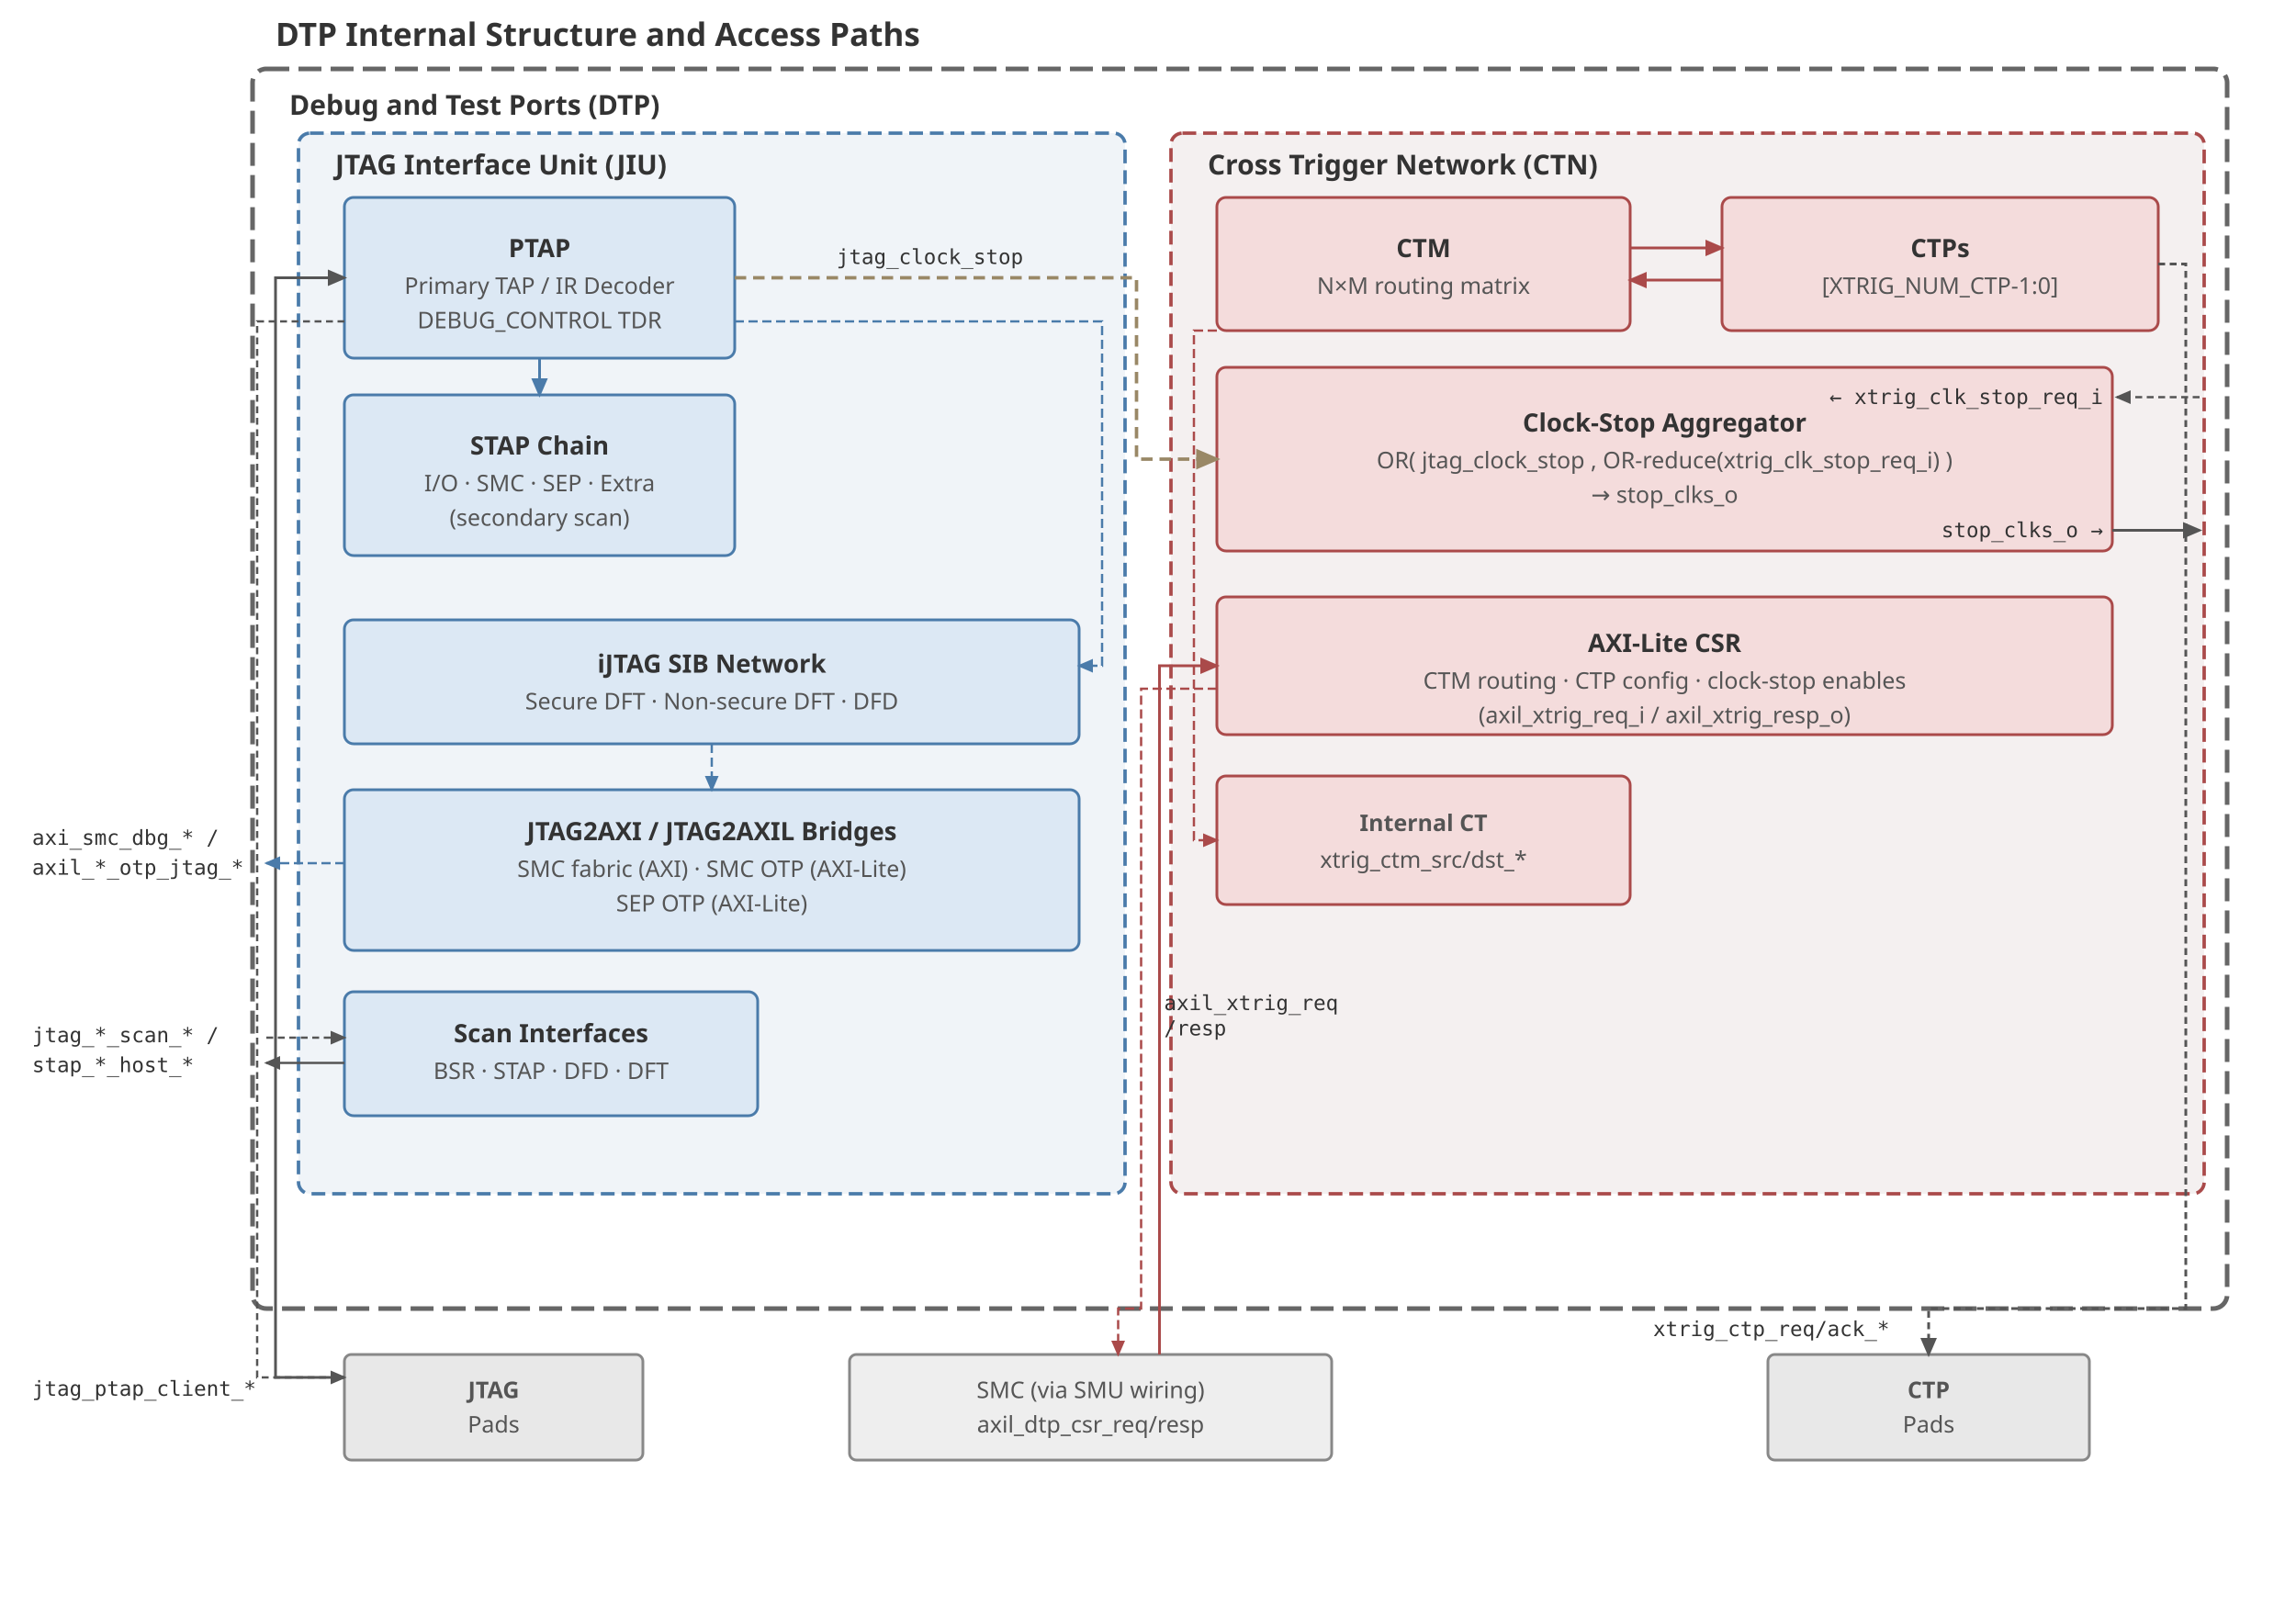
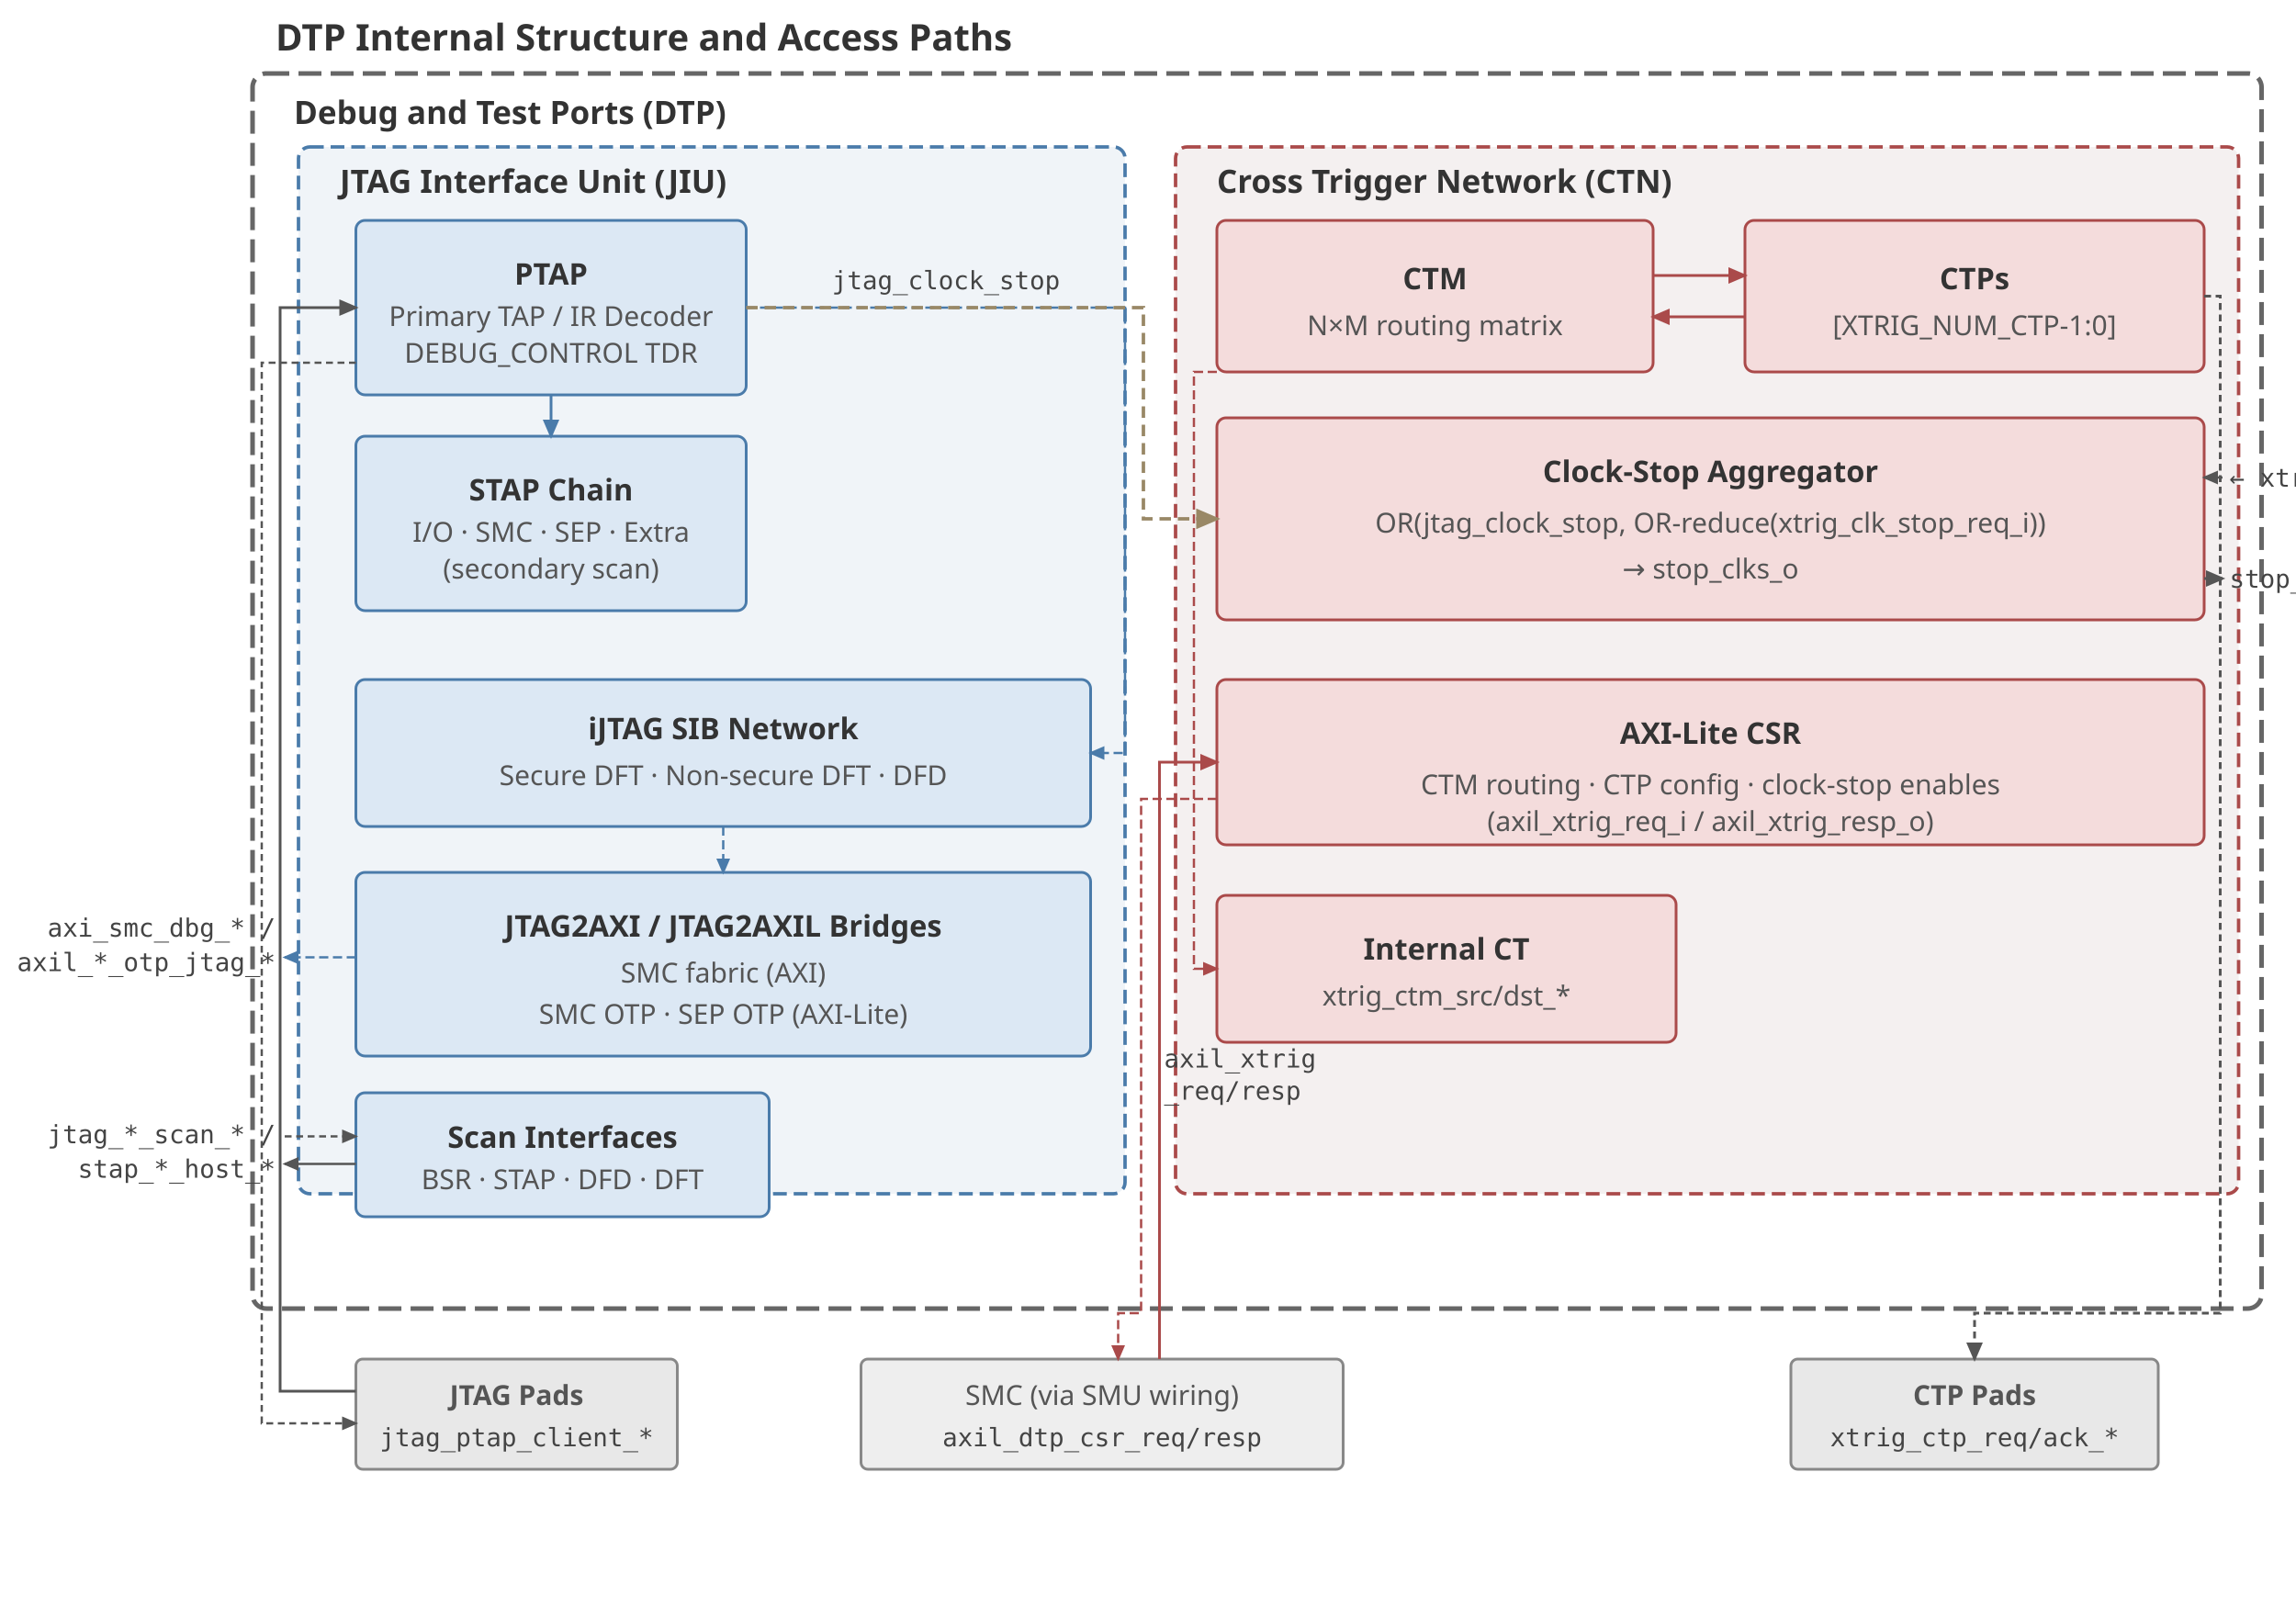
<svg xmlns="http://www.w3.org/2000/svg" version="1.1" width="1000" height="700" viewBox="0 0 1000 700">
  <defs>
    <style>
      text { font-family: sans-serif; fill: #333333; }
-       .title  { font-size: 14px; font-weight: bold; }
-       .blabel { font-size: 12px; font-weight: bold; }
-       .label  { font-size: 11px; }
-       .small  { font-size: 10px; fill: #555555; }
-       .port   { font-size: 9px; font-family: monospace; fill: #333333; }
+       .title  { font-size: 16px; font-weight: bold; }
+       .blabel { font-size: 14px; font-weight: bold; }
+       .label  { font-size: 13px; }
+       .small  { font-size: 12px; fill: #555555; }
+       .port   { font-size: 11px; font-family: monospace; fill: #444444; }
    </style>
    <marker id="arr-b" markerWidth="7" markerHeight="7" refX="6" refY="3" orient="auto">
      <path d="M0,0 L0,6 L7,3 z" fill="#4a7baa" />
    </marker>
    <marker id="arr-r" markerWidth="7" markerHeight="7" refX="6" refY="3" orient="auto">
      <path d="M0,0 L0,6 L7,3 z" fill="#aa4a4a" />
    </marker>
    <marker id="arr-g" markerWidth="7" markerHeight="7" refX="6" refY="3" orient="auto">
      <path d="M0,0 L0,6 L7,3 z" fill="#555555" />
    </marker>
    <marker id="arr-k" markerWidth="7" markerHeight="7" refX="6" refY="3" orient="auto">
      <path d="M0,0 L0,6 L7,3 z" fill="#998866" />
    </marker>
  </defs>
-   <text x="120" y="20" class="title">DTP Internal Structure and Access Paths</text>
-   <rect x="110" y="30" width="860" height="540" rx="6" fill="none" stroke="#666666" stroke-width="2" stroke-dasharray="10 4" />
-   <text x="126" y="50" class="blabel" fill="#444444">Debug and Test Ports (DTP)</text>
-   <rect x="130" y="58" width="360" height="462" rx="5" fill="#f0f4f8" stroke="#4a7baa" stroke-width="1.5" stroke-dasharray="6 3" />
-   <text x="146" y="76" class="blabel" fill="#4a7baa">JTAG Interface Unit (JIU)</text>
-   <rect x="150" y="86" width="170" height="70" rx="4" fill="#dce8f4" stroke="#4a7baa" stroke-width="1.2" />
-   <text x="235" y="112" class="label" text-anchor="middle" font-weight="bold">PTAP</text>
-   <text x="235" y="128" class="small" text-anchor="middle">Primary TAP / IR Decoder</text>
-   <text x="235" y="143" class="small" text-anchor="middle">DEBUG_CONTROL TDR</text>
-   <rect x="150" y="172" width="170" height="70" rx="4" fill="#dce8f4" stroke="#4a7baa" stroke-width="1.2" />
-   <text x="235" y="198" class="label" text-anchor="middle" font-weight="bold">STAP Chain</text>
-   <text x="235" y="214" class="small" text-anchor="middle">I/O · SMC · SEP · Extra</text>
-   <text x="235" y="229" class="small" text-anchor="middle">(secondary scan)</text>
-   <line x1="235" y1="156" x2="235" y2="172" stroke="#4a7baa" stroke-width="1.2" marker-end="url(#arr-b)" />
-   <rect x="150" y="270" width="320" height="54" rx="4" fill="#dce8f4" stroke="#4a7baa" stroke-width="1.2" />
-   <text x="310" y="293" class="label" text-anchor="middle" font-weight="bold">iJTAG SIB Network</text>
-   <text x="310" y="309" class="small" text-anchor="middle">Secure DFT · Non-secure DFT · DFD</text>
-   <polyline points="320,140 480,140 480,290 470,290" fill="none" stroke="#4a7baa" stroke-width="1" stroke-dasharray="4 2" marker-end="url(#arr-b)" />
-   <rect x="150" y="344" width="320" height="70" rx="4" fill="#dce8f4" stroke="#4a7baa" stroke-width="1.2" />
-   <text x="310" y="366" class="label" text-anchor="middle" font-weight="bold">JTAG2AXI / JTAG2AXIL Bridges</text>
-   <text x="310" y="382" class="small" text-anchor="middle">SMC fabric (AXI) · SMC OTP (AXI-Lite)</text>
-   <text x="310" y="397" class="small" text-anchor="middle">SEP OTP (AXI-Lite)</text>
-   <line x1="310" y1="324" x2="310" y2="344" stroke="#4a7baa" stroke-width="1" stroke-dasharray="4 2" marker-end="url(#arr-b)" />
-   <rect x="150" y="432" width="180" height="54" rx="4" fill="#dce8f4" stroke="#4a7baa" stroke-width="1.2" />
-   <text x="240" y="454" class="label" text-anchor="middle" font-weight="bold">Scan Interfaces</text>
-   <text x="240" y="470" class="small" text-anchor="middle">BSR · STAP · DFD · DFT</text>
-   <rect x="510" y="58" width="450" height="462" rx="5" fill="#f4f0f0" stroke="#aa4a4a" stroke-width="1.5" stroke-dasharray="6 3" />
-   <text x="526" y="76" class="blabel" fill="#aa4a4a">Cross Trigger Network (CTN)</text>
-   <rect x="530" y="86" width="180" height="58" rx="4" fill="#f4dcdc" stroke="#aa4a4a" stroke-width="1.2" />
-   <text x="620" y="112" class="label" text-anchor="middle" font-weight="bold">CTM</text>
-   <text x="620" y="128" class="small" text-anchor="middle">N×M routing matrix</text>
-   <rect x="750" y="86" width="190" height="58" rx="4" fill="#f4dcdc" stroke="#aa4a4a" stroke-width="1.2" />
-   <text x="845" y="112" class="label" text-anchor="middle" font-weight="bold">CTPs</text>
-   <text x="845" y="128" class="small" text-anchor="middle">[XTRIG_NUM_CTP-1:0]</text>
-   <line x1="710" y1="108" x2="750" y2="108" stroke="#aa4a4a" stroke-width="1.2" marker-end="url(#arr-r)" />
-   <line x1="750" y1="122" x2="710" y2="122" stroke="#aa4a4a" stroke-width="1.2" marker-end="url(#arr-r)" />
-   <rect x="530" y="160" width="390" height="80" rx="4" fill="#f4dcdc" stroke="#aa4a4a" stroke-width="1.2" />
-   <text x="725" y="188" class="label" text-anchor="middle" font-weight="bold">Clock-Stop Aggregator</text>
-   <text x="725" y="204" class="small" text-anchor="middle">OR( jtag_clock_stop , OR-reduce(xtrig_clk_stop_req_i) )</text>
-   <text x="725" y="219" class="small" text-anchor="middle">→ stop_clks_o</text>
-   <text x="916" y="176" class="port" text-anchor="end" fill="#888888">← xtrig_clk_stop_req_i</text>
-   <text x="916" y="234" class="port" text-anchor="end" fill="#888888">stop_clks_o →</text>
-   <polyline points="320,121 495,121 495,200 530,200" fill="none" stroke="#998866" stroke-width="1.5" stroke-dasharray="5 3" marker-end="url(#arr-k)" />
-   <text x="405" y="115" class="port" fill="#998866" text-anchor="middle">jtag_clock_stop</text>
-   <rect x="530" y="260" width="390" height="60" rx="4" fill="#f4dcdc" stroke="#aa4a4a" stroke-width="1.2" />
-   <text x="725" y="284" class="label" text-anchor="middle" font-weight="bold">AXI-Lite CSR</text>
-   <text x="725" y="300" class="small" text-anchor="middle">CTM routing · CTP config · clock-stop enables</text>
-   <text x="725" y="315" class="small" text-anchor="middle">(axil_xtrig_req_i / axil_xtrig_resp_o)</text>
-   <rect x="530" y="338" width="180" height="56" rx="4" fill="#f4dcdc" stroke="#aa4a4a" stroke-width="1.2" />
-   <text x="620" y="362" class="small" text-anchor="middle" font-weight="bold">Internal CT</text>
-   <text x="620" y="378" class="small" text-anchor="middle">xtrig_ctm_src/dst_*</text>
-   <polyline points="530,144 520,144 520,366 530,366" fill="none" stroke="#aa4a4a" stroke-width="1" stroke-dasharray="4 2" marker-end="url(#arr-r)" />
-   <line x1="958" y1="173" x2="922" y2="173" stroke="#555555" stroke-width="1" stroke-dasharray="3 2" marker-end="url(#arr-g)" />
-   <line x1="920" y1="231" x2="958" y2="231" stroke="#555555" stroke-width="1.2" marker-end="url(#arr-g)" />
-   <rect x="150" y="590" width="130" height="46" rx="3" fill="#e8e8e8" stroke="#888888" stroke-width="1.2" />
-   <text x="215" y="609" class="small" text-anchor="middle" font-weight="bold">JTAG</text>
-   <text x="215" y="624" class="small" text-anchor="middle">Pads</text>
-   <text x="14" y="608" class="port">jtag_ptap_client_*</text>
-   <polyline points="150,600 120,600 120,570 120,121 150,121" fill="none" stroke="#555555" stroke-width="1.2" marker-end="url(#arr-g)" />
-   <polyline points="150,140 112,140 112,570 112,600 150,600" fill="none" stroke="#555555" stroke-width="1" stroke-dasharray="3 2" marker-end="url(#arr-g)" />
-   <rect x="370" y="590" width="210" height="46" rx="3" fill="#eeeeee" stroke="#888888" stroke-width="1.2" />
-   <text x="475" y="609" class="small" text-anchor="middle">SMC (via SMU wiring)</text>
-   <text x="475" y="624" class="small" text-anchor="middle">axil_dtp_csr_req/resp</text>
-   <polyline points="505,590 505,570 505,290 530,290" fill="none" stroke="#aa4a4a" stroke-width="1.2" marker-end="url(#arr-r)" />
-   <polyline points="530,300 497,300 497,570 487,570 487,590" fill="none" stroke="#aa4a4a" stroke-width="1" stroke-dasharray="4 2" marker-end="url(#arr-r)" />
-   <text x="507" y="440" class="port" fill="#aa4a4a">axil_xtrig_req</text>
-   <text x="507" y="451" class="port" fill="#aa4a4a">/resp</text>
-   <rect x="770" y="590" width="140" height="46" rx="3" fill="#e8e8e8" stroke="#888888" stroke-width="1.2" />
-   <text x="840" y="609" class="small" text-anchor="middle" font-weight="bold">CTP</text>
-   <text x="840" y="624" class="small" text-anchor="middle">Pads</text>
-   <polyline points="940,115 952,115 952,570 840,570 840,590" fill="none" stroke="#555555" stroke-width="1.2" stroke-dasharray="3 2" marker-end="url(#arr-g)" />
-   <text x="720" y="582" class="port">xtrig_ctp_req/ack_*</text>
-   <text x="14" y="454" class="port">jtag_*_scan_* /</text>
-   <text x="14" y="467" class="port">stap_*_host_*</text>
-   <line x1="150" y1="463" x2="116" y2="463" stroke="#555555" stroke-width="1" marker-end="url(#arr-g)" />
-   <line x1="116" y1="452" x2="150" y2="452" stroke="#555555" stroke-width="1" stroke-dasharray="3 2" marker-end="url(#arr-g)" />
-   <text x="14" y="368" class="port">axi_smc_dbg_* /</text>
-   <text x="14" y="381" class="port">axil_*_otp_jtag_*</text>
-   <line x1="150" y1="376" x2="116" y2="376" stroke="#4a7baa" stroke-width="1" stroke-dasharray="4 2" marker-end="url(#arr-b)" />
+   <text x="120" y="22" class="title">DTP Internal Structure and Access Paths</text>
+   <rect x="110" y="32" width="875" height="538" rx="6" fill="none" stroke="#666666" stroke-width="2" stroke-dasharray="10 4" />
+   <text x="128" y="54" class="blabel" fill="#444444">Debug and Test Ports (DTP)</text>
+   <rect x="130" y="64" width="360" height="456" rx="5" fill="#f0f4f8" stroke="#4a7baa" stroke-width="1.5" stroke-dasharray="6 3" />
+   <text x="148" y="84" class="blabel" fill="#4a7baa">JTAG Interface Unit (JIU)</text>
+   <rect x="155" y="96" width="170" height="76" rx="4" fill="#dce8f4" stroke="#4a7baa" stroke-width="1.2" />
+   <text x="240" y="124" class="label" text-anchor="middle" font-weight="bold">PTAP</text>
+   <text x="240" y="142" class="small" text-anchor="middle">Primary TAP / IR Decoder</text>
+   <text x="240" y="158" class="small" text-anchor="middle">DEBUG_CONTROL TDR</text>
+   <rect x="155" y="190" width="170" height="76" rx="4" fill="#dce8f4" stroke="#4a7baa" stroke-width="1.2" />
+   <text x="240" y="218" class="label" text-anchor="middle" font-weight="bold">STAP Chain</text>
+   <text x="240" y="236" class="small" text-anchor="middle">I/O · SMC · SEP · Extra</text>
+   <text x="240" y="252" class="small" text-anchor="middle">(secondary scan)</text>
+   <line x1="240" y1="172" x2="240" y2="190" stroke="#4a7baa" stroke-width="1.2" marker-end="url(#arr-b)" />
+   <rect x="155" y="296" width="320" height="64" rx="4" fill="#dce8f4" stroke="#4a7baa" stroke-width="1.2" />
+   <text x="315" y="322" class="label" text-anchor="middle" font-weight="bold">iJTAG SIB Network</text>
+   <text x="315" y="342" class="small" text-anchor="middle">Secure DFT · Non-secure DFT · DFD</text>
+   <polyline points="325,134 490,134 490,328 475,328" fill="none" stroke="#4a7baa" stroke-width="1" stroke-dasharray="4 2" marker-end="url(#arr-b)" />
+   <rect x="155" y="380" width="320" height="80" rx="4" fill="#dce8f4" stroke="#4a7baa" stroke-width="1.2" />
+   <text x="315" y="408" class="label" text-anchor="middle" font-weight="bold">JTAG2AXI / JTAG2AXIL Bridges</text>
+   <text x="315" y="428" class="small" text-anchor="middle">SMC fabric (AXI)</text>
+   <text x="315" y="446" class="small" text-anchor="middle">SMC OTP · SEP OTP (AXI-Lite)</text>
+   <line x1="315" y1="360" x2="315" y2="380" stroke="#4a7baa" stroke-width="1" stroke-dasharray="4 2" marker-end="url(#arr-b)" />
+   <rect x="155" y="476" width="180" height="54" rx="4" fill="#dce8f4" stroke="#4a7baa" stroke-width="1.2" />
+   <text x="245" y="500" class="label" text-anchor="middle" font-weight="bold">Scan Interfaces</text>
+   <text x="245" y="518" class="small" text-anchor="middle">BSR · STAP · DFD · DFT</text>
+   <rect x="512" y="64" width="463" height="456" rx="5" fill="#f4f0f0" stroke="#aa4a4a" stroke-width="1.5" stroke-dasharray="6 3" />
+   <text x="530" y="84" class="blabel" fill="#aa4a4a">Cross Trigger Network (CTN)</text>
+   <rect x="530" y="96" width="190" height="66" rx="4" fill="#f4dcdc" stroke="#aa4a4a" stroke-width="1.2" />
+   <text x="625" y="126" class="label" text-anchor="middle" font-weight="bold">CTM</text>
+   <text x="625" y="146" class="small" text-anchor="middle">N×M routing matrix</text>
+   <rect x="760" y="96" width="200" height="66" rx="4" fill="#f4dcdc" stroke="#aa4a4a" stroke-width="1.2" />
+   <text x="860" y="126" class="label" text-anchor="middle" font-weight="bold">CTPs</text>
+   <text x="860" y="146" class="small" text-anchor="middle">[XTRIG_NUM_CTP-1:0]</text>
+   <line x1="720" y1="120" x2="760" y2="120" stroke="#aa4a4a" stroke-width="1.2" marker-end="url(#arr-r)" />
+   <line x1="760" y1="138" x2="720" y2="138" stroke="#aa4a4a" stroke-width="1.2" marker-end="url(#arr-r)" />
+   <rect x="530" y="182" width="430" height="88" rx="4" fill="#f4dcdc" stroke="#aa4a4a" stroke-width="1.2" />
+   <text x="745" y="210" class="label" text-anchor="middle" font-weight="bold">Clock-Stop Aggregator</text>
+   <text x="745" y="232" class="small" text-anchor="middle">OR(jtag_clock_stop, OR-reduce(xtrig_clk_stop_req_i))</text>
+   <text x="745" y="252" class="small" text-anchor="middle">→ stop_clks_o</text>
+   <polyline points="325,134 498,134 498,226 530,226" fill="none" stroke="#998866" stroke-width="1.5" stroke-dasharray="5 3" marker-end="url(#arr-k)" />
+   <text x="412" y="126" class="port" fill="#998866" text-anchor="middle">jtag_clock_stop</text>
+   <rect x="530" y="296" width="430" height="72" rx="4" fill="#f4dcdc" stroke="#aa4a4a" stroke-width="1.2" />
+   <text x="745" y="324" class="label" text-anchor="middle" font-weight="bold">AXI-Lite CSR</text>
+   <text x="745" y="346" class="small" text-anchor="middle">CTM routing · CTP config · clock-stop enables</text>
+   <text x="745" y="362" class="small" text-anchor="middle">(axil_xtrig_req_i / axil_xtrig_resp_o)</text>
+   <rect x="530" y="390" width="200" height="64" rx="4" fill="#f4dcdc" stroke="#aa4a4a" stroke-width="1.2" />
+   <text x="630" y="418" class="label" text-anchor="middle" font-weight="bold">Internal CT</text>
+   <text x="630" y="438" class="small" text-anchor="middle">xtrig_ctm_src/dst_*</text>
+   <polyline points="530,162 520,162 520,422 530,422" fill="none" stroke="#aa4a4a" stroke-width="1" stroke-dasharray="4 2" marker-end="url(#arr-r)" />
+   <line x1="968" y1="208" x2="960" y2="208" stroke="#555555" stroke-width="1" stroke-dasharray="3 2" marker-end="url(#arr-g)" />
+   <text x="971" y="212" class="port" fill="#666666">← xtrig_clk_stop_req_i</text>
+   <line x1="960" y1="252" x2="968" y2="252" stroke="#555555" stroke-width="1.2" marker-end="url(#arr-g)" />
+   <text x="971" y="256" class="port" fill="#666666">stop_clks_o →</text>
+   <rect x="155" y="592" width="140" height="48" rx="3" fill="#e8e8e8" stroke="#888888" stroke-width="1.2" />
+   <text x="225" y="612" class="small" text-anchor="middle" font-weight="bold">JTAG Pads</text>
+   <text x="225" y="630" class="port" text-anchor="middle">jtag_ptap_client_*</text>
+   <polyline points="155,606 122,606 122,134 155,134" fill="none" stroke="#555555" stroke-width="1.2" marker-end="url(#arr-g)" />
+   <polyline points="155,158 114,158 114,572 114,620 155,620" fill="none" stroke="#555555" stroke-width="1" stroke-dasharray="3 2" marker-end="url(#arr-g)" />
+   <rect x="375" y="592" width="210" height="48" rx="3" fill="#eeeeee" stroke="#888888" stroke-width="1.2" />
+   <text x="480" y="612" class="small" text-anchor="middle">SMC (via SMU wiring)</text>
+   <text x="480" y="630" class="port" text-anchor="middle">axil_dtp_csr_req/resp</text>
+   <polyline points="505,592 505,572 505,332 530,332" fill="none" stroke="#aa4a4a" stroke-width="1.2" marker-end="url(#arr-r)" />
+   <polyline points="530,348 497,348 497,572 487,572 487,592" fill="none" stroke="#aa4a4a" stroke-width="1" stroke-dasharray="4 2" marker-end="url(#arr-r)" />
+   <text x="507" y="465" class="port" fill="#aa4a4a">axil_xtrig</text>
+   <text x="507" y="479" class="port" fill="#aa4a4a">_req/resp</text>
+   <rect x="780" y="592" width="160" height="48" rx="3" fill="#e8e8e8" stroke="#888888" stroke-width="1.2" />
+   <text x="860" y="612" class="small" text-anchor="middle" font-weight="bold">CTP Pads</text>
+   <text x="860" y="630" class="port" text-anchor="middle">xtrig_ctp_req/ack_*</text>
+   <polyline points="960,129 967,129 967,572 860,572 860,592" fill="none" stroke="#555555" stroke-width="1.2" stroke-dasharray="3 2" marker-end="url(#arr-g)" />
+   <text x="120" y="498" class="port" text-anchor="end">jtag_*_scan_* /</text>
+   <text x="120" y="513" class="port" text-anchor="end">stap_*_host_*</text>
+   <line x1="155" y1="507" x2="124" y2="507" stroke="#555555" stroke-width="1" marker-end="url(#arr-g)" />
+   <line x1="124" y1="495" x2="155" y2="495" stroke="#555555" stroke-width="1" stroke-dasharray="3 2" marker-end="url(#arr-g)" />
+   <text x="120" y="408" class="port" text-anchor="end">axi_smc_dbg_* /</text>
+   <text x="120" y="423" class="port" text-anchor="end">axil_*_otp_jtag_*</text>
+   <line x1="155" y1="417" x2="124" y2="417" stroke="#4a7baa" stroke-width="1" stroke-dasharray="4 2" marker-end="url(#arr-b)" />
</svg>
